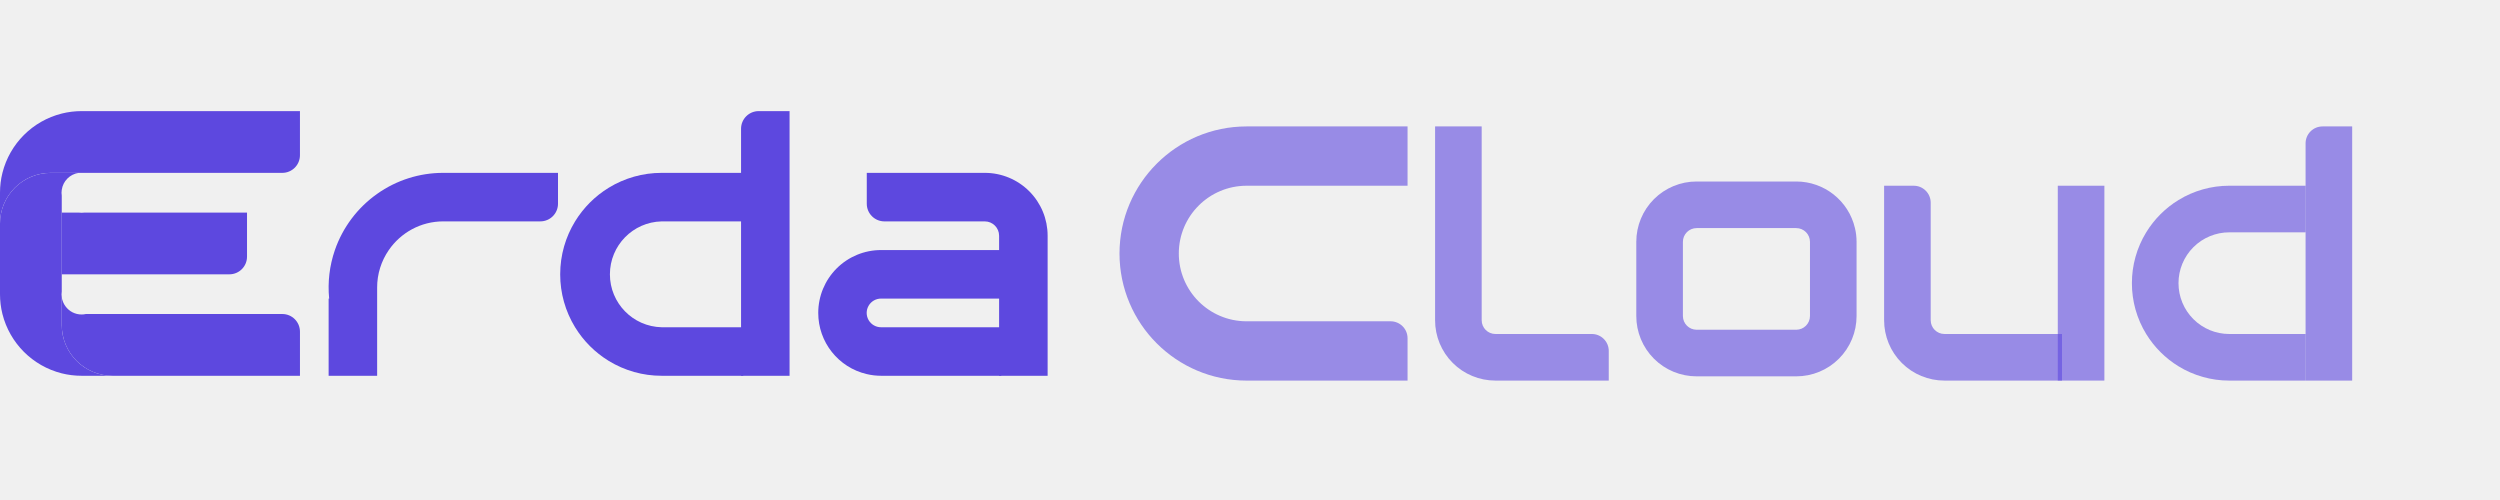
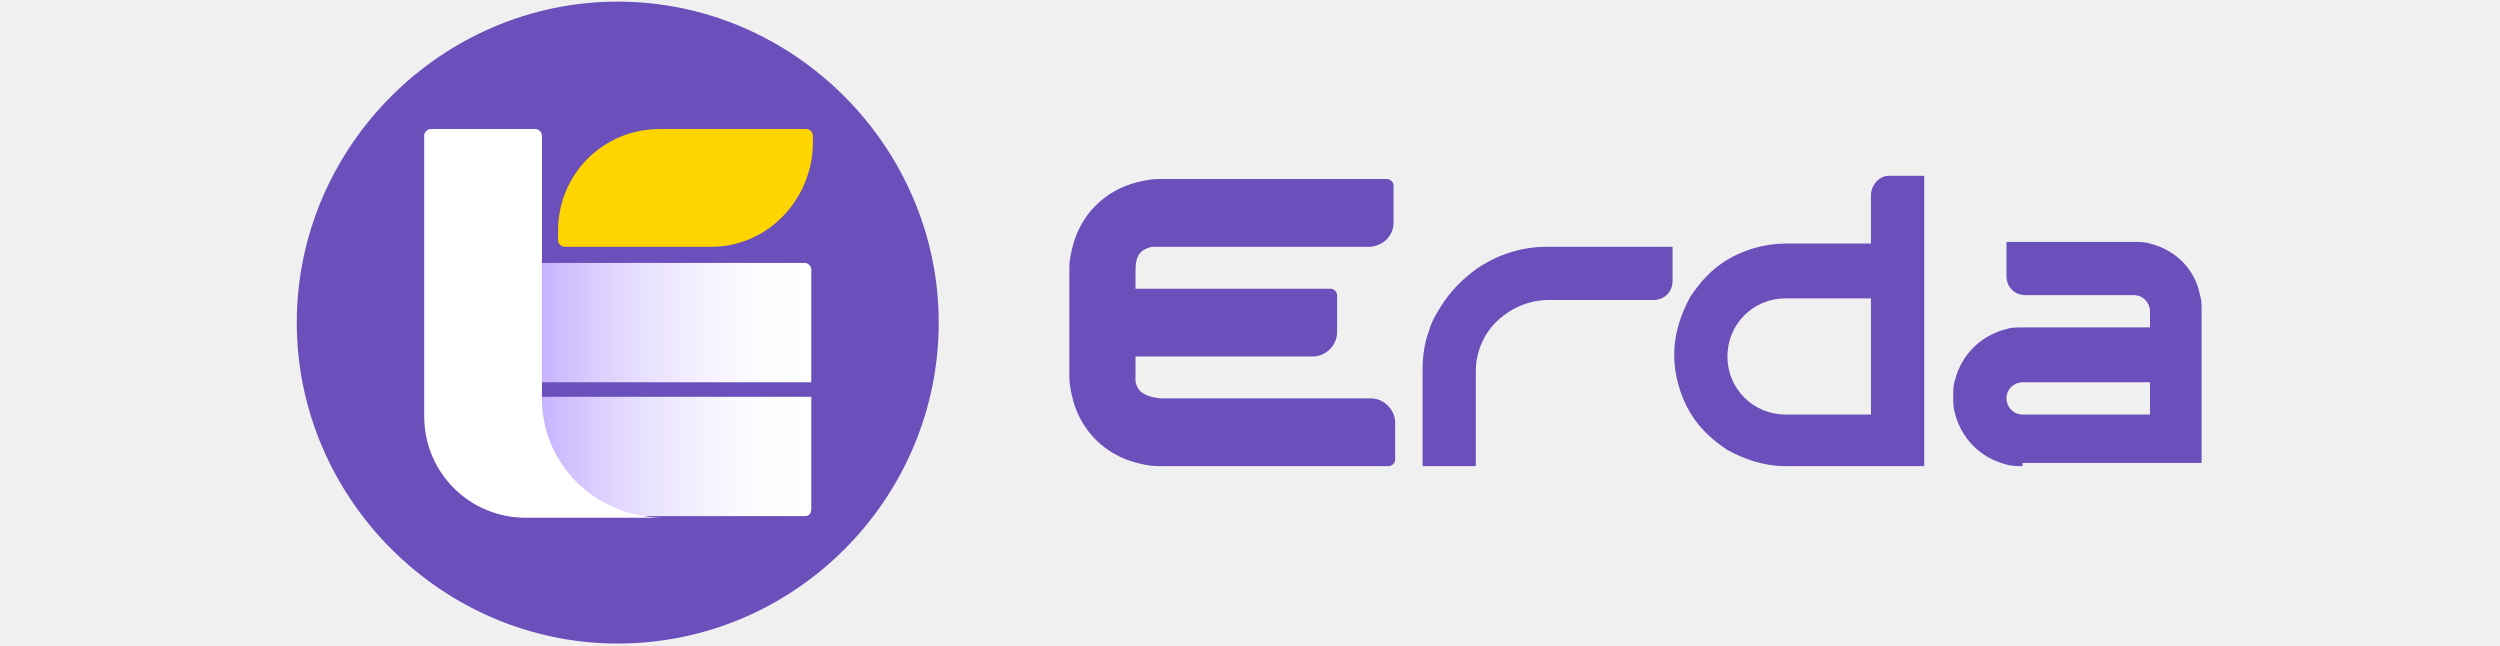
- <svg xmlns="http://www.w3.org/2000/svg" t="1615167891014" class="icon" viewBox="0 0 5120 1024" version="1.1" p-id="6117" width="1000" height="200">
-   <defs>
-     <style type="text/css" />
-   </defs>
-   <path d="M614.287 227.556v90.34a36.124 36.124 0 0 1-36.124 36.124H103.879A103.822 103.822 0 0 0 0 457.956v-63.26c0-13.995 1.707-27.62 4.978-40.647a167.396 167.396 0 0 1 121.486-121.486A167.595 167.595 0 0 1 167.14 227.556h447.147z" fill="#5D48DF" p-id="6118" />
-   <path d="M167.111 769.593c-13.995 0-27.62-1.707-40.647-4.978a167.623 167.623 0 0 1-121.486-121.515A167.566 167.566 0 0 1 0 602.453V457.956a103.822 103.822 0 0 1 103.879-103.879h57.003a41.045 41.045 0 0 0-34.418 34.759 36.437 36.437 0 0 0 0 11.804v196.437a37.006 37.006 0 0 0 0 11.833v56.804A103.936 103.936 0 0 0 230.4 769.593H167.111z" fill="#5D48DF" p-id="6119" />
-   <path d="M505.885 435.342v90.34a36.124 36.124 0 0 1-36.124 36.124H126.464v-126.464h34.418l0.853 0.085a42.439 42.439 0 0 0 10.809 0l0.825-0.085h332.516zM614.287 769.593H230.4a103.936 103.936 0 0 1-103.879-103.879v-56.832c0.967 6.713 3.556 12.942 7.424 18.204a40.619 40.619 0 0 0 33.195 16.981c2.987 0 5.888-0.313 8.676-0.967h402.375c19.968 0 36.124 16.213 36.124 36.124v90.368zM1142.784 354.02v63.232a36.124 36.124 0 0 1-36.124 36.124h-198.77c-46.364 0-87.211 23.296-111.616 58.738a134.542 134.542 0 0 0-23.893 76.8v180.679h-99.356v-158.094h1.081a234.894 234.894 0 0 1 11.748-99.385 235.093 235.093 0 0 1 86.528-115.086 233.557 233.557 0 0 1 135.509-43.008h234.894z" fill="#5D48DF" p-id="6120" />
-   <path d="M1522.205 354.02v99.385h-167.14a108.43 108.43 0 0 0 0 216.804h167.14v99.385h-167.14a206.962 206.962 0 0 1-108.402-30.492 208.356 208.356 0 0 1-68.892-68.892 206.848 206.848 0 0 1-30.492-108.402c0-39.737 11.179-76.828 30.492-108.402a208.356 208.356 0 0 1 68.892-68.892 206.962 206.962 0 0 1 108.402-30.492h167.14z" fill="#5D48DF" p-id="6121" />
-   <path d="M1517.682 769.593h99.356V227.556h-63.232a36.124 36.124 0 0 0-36.124 36.124v505.913z" fill="#5D48DF" p-id="6122" />
-   <path d="M2145.536 769.593h-99.385V482.759c0-16.213-13.141-29.355-29.355-29.355h-205.511a36.124 36.124 0 0 1-36.124-36.124v-63.26h241.636a128.569 128.569 0 0 1 128.74 128.74v286.834z" fill="#5D48DF" p-id="6123" />
-   <path d="M1804.516 670.208h246.158v99.385h-246.187c-10.098 0-19.911-1.195-29.355-3.442a128.569 128.569 0 0 1-99.356-125.298 128.569 128.569 0 0 1 128.74-128.74h246.158v99.385h-246.187a29.355 29.355 0 1 0 0 58.709z" fill="#5D48DF" p-id="6124" />
-   <path d="M2553.003 658.005h294.969c19.143 0 34.702 15.531 34.702 34.702v86.756H2553.003A260.409 260.409 0 0 1 2292.736 519.196 260.409 260.409 0 0 1 2553.003 258.93h329.671v121.458H2553.003a138.809 138.809 0 0 0 0 277.618z" fill="#5D48DF" opacity=".6" p-id="6125" />
-   <path d="M3294.72 718.706v60.729h-232.05a123.449 123.449 0 0 1-123.62-123.62V258.93h95.431v396.885c0 15.588 12.629 28.188 28.188 28.188h197.376c19.172 0 34.702 15.559 34.702 34.702zM3706.823 647.14a28.188 28.188 0 0 1-28.188 28.188h-203.89a28.188 28.188 0 0 1-28.16-28.16v-151.836c0-15.588 12.601-28.188 28.16-28.188h203.89c15.559 0 28.188 12.601 28.188 28.16v151.836z m92.132-179.996a123.449 123.449 0 0 0-120.32-95.431h-203.89a123.449 123.449 0 0 0-123.62 123.62v151.808a123.449 123.449 0 0 0 123.62 123.62h203.89a123.449 123.449 0 0 0 123.62-123.62v-151.808c0-9.728-1.138-19.143-3.3-28.188z" fill="#5D48DF" opacity=".6" p-id="6126" />
-   <path d="M4223.005 684.004v95.431h-240.725a123.449 123.449 0 0 1-123.62-123.62v-275.428h60.7c19.172 0 34.702 15.531 34.702 34.702v240.725c0 15.588 12.629 28.188 28.217 28.188h240.725z" fill="#5D48DF" opacity=".6" p-id="6127" />
-   <path d="M4214.329 779.435h95.431v-399.076h-95.431z" fill="#5D48DF" opacity=".6" p-id="6128" />
-   <path d="M4721.835 380.388v95.431h-156.16a104.021 104.021 0 0 0-104.107 104.107 104.021 104.021 0 0 0 104.107 104.107h156.16V779.463h-156.16a198.628 198.628 0 0 1-104.107-29.298 200.505 200.505 0 0 1-66.162-66.133A198.656 198.656 0 0 1 4366.137 579.925a198.827 198.827 0 0 1 29.298-104.107 200.107 200.107 0 0 1 66.133-66.162 198.656 198.656 0 0 1 104.107-29.298h156.16z" fill="#5D48DF" opacity=".6" p-id="6129" />
-   <path d="M4721.835 779.463h95.431V258.93h-60.729a34.702 34.702 0 0 0-34.702 34.702V779.463z" fill="#5D48DF" opacity=".6" p-id="6130" />
+ <svg xmlns="http://www.w3.org/2000/svg" version="1.1" id="图层_1" x="0px" y="0px" viewBox="0 0 155 40" style="enable-background:new 0 0 155 40;" xml:space="preserve">
+   <style type="text/css">
+ 	.st0{fill-rule:evenodd;clip-rule:evenodd;fill:#6B4FBB;}
+ 	.st1{fill-rule:evenodd;clip-rule:evenodd;fill:#FFD500;}
+ 	.st2{fill-rule:evenodd;clip-rule:evenodd;fill:url(#SVGID_1_);}
+ 	.st3{fill-rule:evenodd;clip-rule:evenodd;fill:url(#SVGID_2_);}
+ 	.st4{fill-rule:evenodd;clip-rule:evenodd;fill:#FFFFFF;}
+ </style>
+   <g>
+     <g>
+       <path class="st0" d="M38.3,39.9L38.3,39.9c-10.9,0-19.9-9-19.9-19.9l0,0c0-10.9,9-19.9,19.9-19.9l0,0c10.9,0,19.9,9,19.9,19.9l0,0    C58.2,30.9,49.3,39.9,38.3,39.9z" />
+       <g>
+         <path class="st1" d="M44.1,15.3H35c-0.2,0-0.4-0.2-0.4-0.4v-0.6c0-3.5,2.8-6.3,6.3-6.3h9.1c0.2,0,0.4,0.2,0.4,0.4v0.6     C50.3,12.4,47.6,15.3,44.1,15.3z" />
+         <g>
+           <linearGradient id="SVGID_1_" gradientUnits="userSpaceOnUse" x1="33.62" y1="-748.13" x2="50.382" y2="-748.13" gradientTransform="matrix(1 0 0 -1 0 -728.13)">
+             <stop offset="0" style="stop-color:#C7B3FF" />
+             <stop offset="6.897312e-02" style="stop-color:#CEBDFF" />
+             <stop offset="0.306" style="stop-color:#E3DAFF" />
+             <stop offset="0.543" style="stop-color:#F3EEFF" />
+             <stop offset="0.775" style="stop-color:#FCFBFF" />
+             <stop offset="1" style="stop-color:#FFFFFF" />
+           </linearGradient>
+           <path class="st2" d="M50.3,23.7H33.6v-7.4h16.3c0.2,0,0.4,0.2,0.4,0.4L50.3,23.7L50.3,23.7z" />
+         </g>
+         <g>
+           <linearGradient id="SVGID_2_" gradientUnits="userSpaceOnUse" x1="33.62" y1="-756.488" x2="50.382" y2="-756.488" gradientTransform="matrix(1 0 0 -1 0 -728.13)">
+             <stop offset="0" style="stop-color:#C7B3FF" />
+             <stop offset="6.897312e-02" style="stop-color:#CEBDFF" />
+             <stop offset="0.306" style="stop-color:#E3DAFF" />
+             <stop offset="0.543" style="stop-color:#F3EEFF" />
+             <stop offset="0.775" style="stop-color:#FCFBFF" />
+             <stop offset="1" style="stop-color:#FFFFFF" />
+           </linearGradient>
+           <path class="st3" d="M49.9,32H33.6v-7.4h16.7v6.9C50.3,31.8,50.2,32,49.9,32z" />
+         </g>
+         <g>
+           <path class="st4" d="M33.6,24.7V8.4c0-0.2-0.2-0.4-0.4-0.4h-6.5c-0.2,0-0.4,0.2-0.4,0.4v17.4c0,3.5,2.8,6.3,6.3,6.3h0.6h0.4H41      C36.9,32,33.6,28.8,33.6,24.7z" />
+         </g>
+       </g>
+     </g>
+     <g id="Erda">
+       <g id="完整白色" transform="translate(-405, -261)">
+         <path id="形状结合" class="st0" d="M491,272.1c0.2,0,0.4,0.2,0.4,0.4v2.3c0,0.8-0.6,1.4-1.4,1.5l0,0l0,0l-13.5,0l0,0     c-0.2,0-0.4,0.1-0.6,0.2c-0.3,0.2-0.5,0.5-0.5,1.3l0,1.1l12.1,0c0.2,0,0.4,0.2,0.4,0.4v2.3c0,0.8-0.7,1.5-1.5,1.5l0,0l-11,0     l0,1.5l0,0c0,0.1,0.1,0.6,0.5,0.8c0.3,0.2,0.9,0.3,1.1,0.3l13,0c0.8,0,1.5,0.7,1.5,1.5v2.3c0,0.2-0.2,0.4-0.4,0.4h-14.3     c-0.5,0-0.9-0.1-1.3-0.2c-2-0.5-3.5-2-4-4c-0.1-0.4-0.2-0.9-0.2-1.3v-6.8c0-0.5,0.1-0.9,0.2-1.3c0.5-2,2-3.5,4-4     c0.4-0.1,0.9-0.2,1.3-0.2H491z M508.7,276.3v2.1c0,0.7-0.5,1.2-1.2,1.2H501c-1.5,0-2.9,0.8-3.7,1.9c-0.5,0.7-0.8,1.6-0.8,2.5v5.9     h-3.3v-5.2c0,0,0-0.5,0-0.7c0-0.9,0.1-1.7,0.4-2.5c0.2-0.7,0.6-1.3,1-1.9c0.5-0.7,1.1-1.3,1.9-1.9c1.3-0.9,2.8-1.4,4.4-1.4H508.7     z M524.3,272.1v17.8h-8.6c-1.3,0-2.5-0.4-3.6-1c-0.9-0.6-1.7-1.3-2.3-2.3c-0.6-1-1-2.3-1-3.6c0-1.3,0.4-2.5,1-3.6     c0.6-0.9,1.3-1.7,2.3-2.3c1-0.6,2.3-1,3.6-1h5.3l0-3c0-0.6,0.5-1.2,1.1-1.2l0,0H524.3z M530.4,289.9c-0.3,0-0.7,0-1-0.1     c-1.6-0.4-2.8-1.6-3.2-3.2c-0.1-0.3-0.1-0.6-0.1-1s0-0.7,0.1-1c0.4-1.6,1.6-2.8,3.2-3.2c0.3-0.1,0.6-0.1,1-0.1l7.9,0l0-1     c0-0.5-0.4-1-1-1h-6.7c-0.7,0-1.2-0.5-1.2-1.2v-2.1h7.9c0.3,0,0.7,0,1,0.1c1.6,0.4,2.8,1.6,3.1,3.2c0.1,0.3,0.1,0.6,0.1,1v9.4     H530.4z M538.3,286.6v-1.9l-7.9,0c-0.5,0-1,0.4-1,1c0,0.5,0.4,1,1,1H538.3z M521,279.5l-5.3,0c-2,0-3.6,1.6-3.6,3.6     c0,2,1.6,3.6,3.6,3.6l5.3,0V279.5z" />
+       </g>
+     </g>
+   </g>
</svg>
